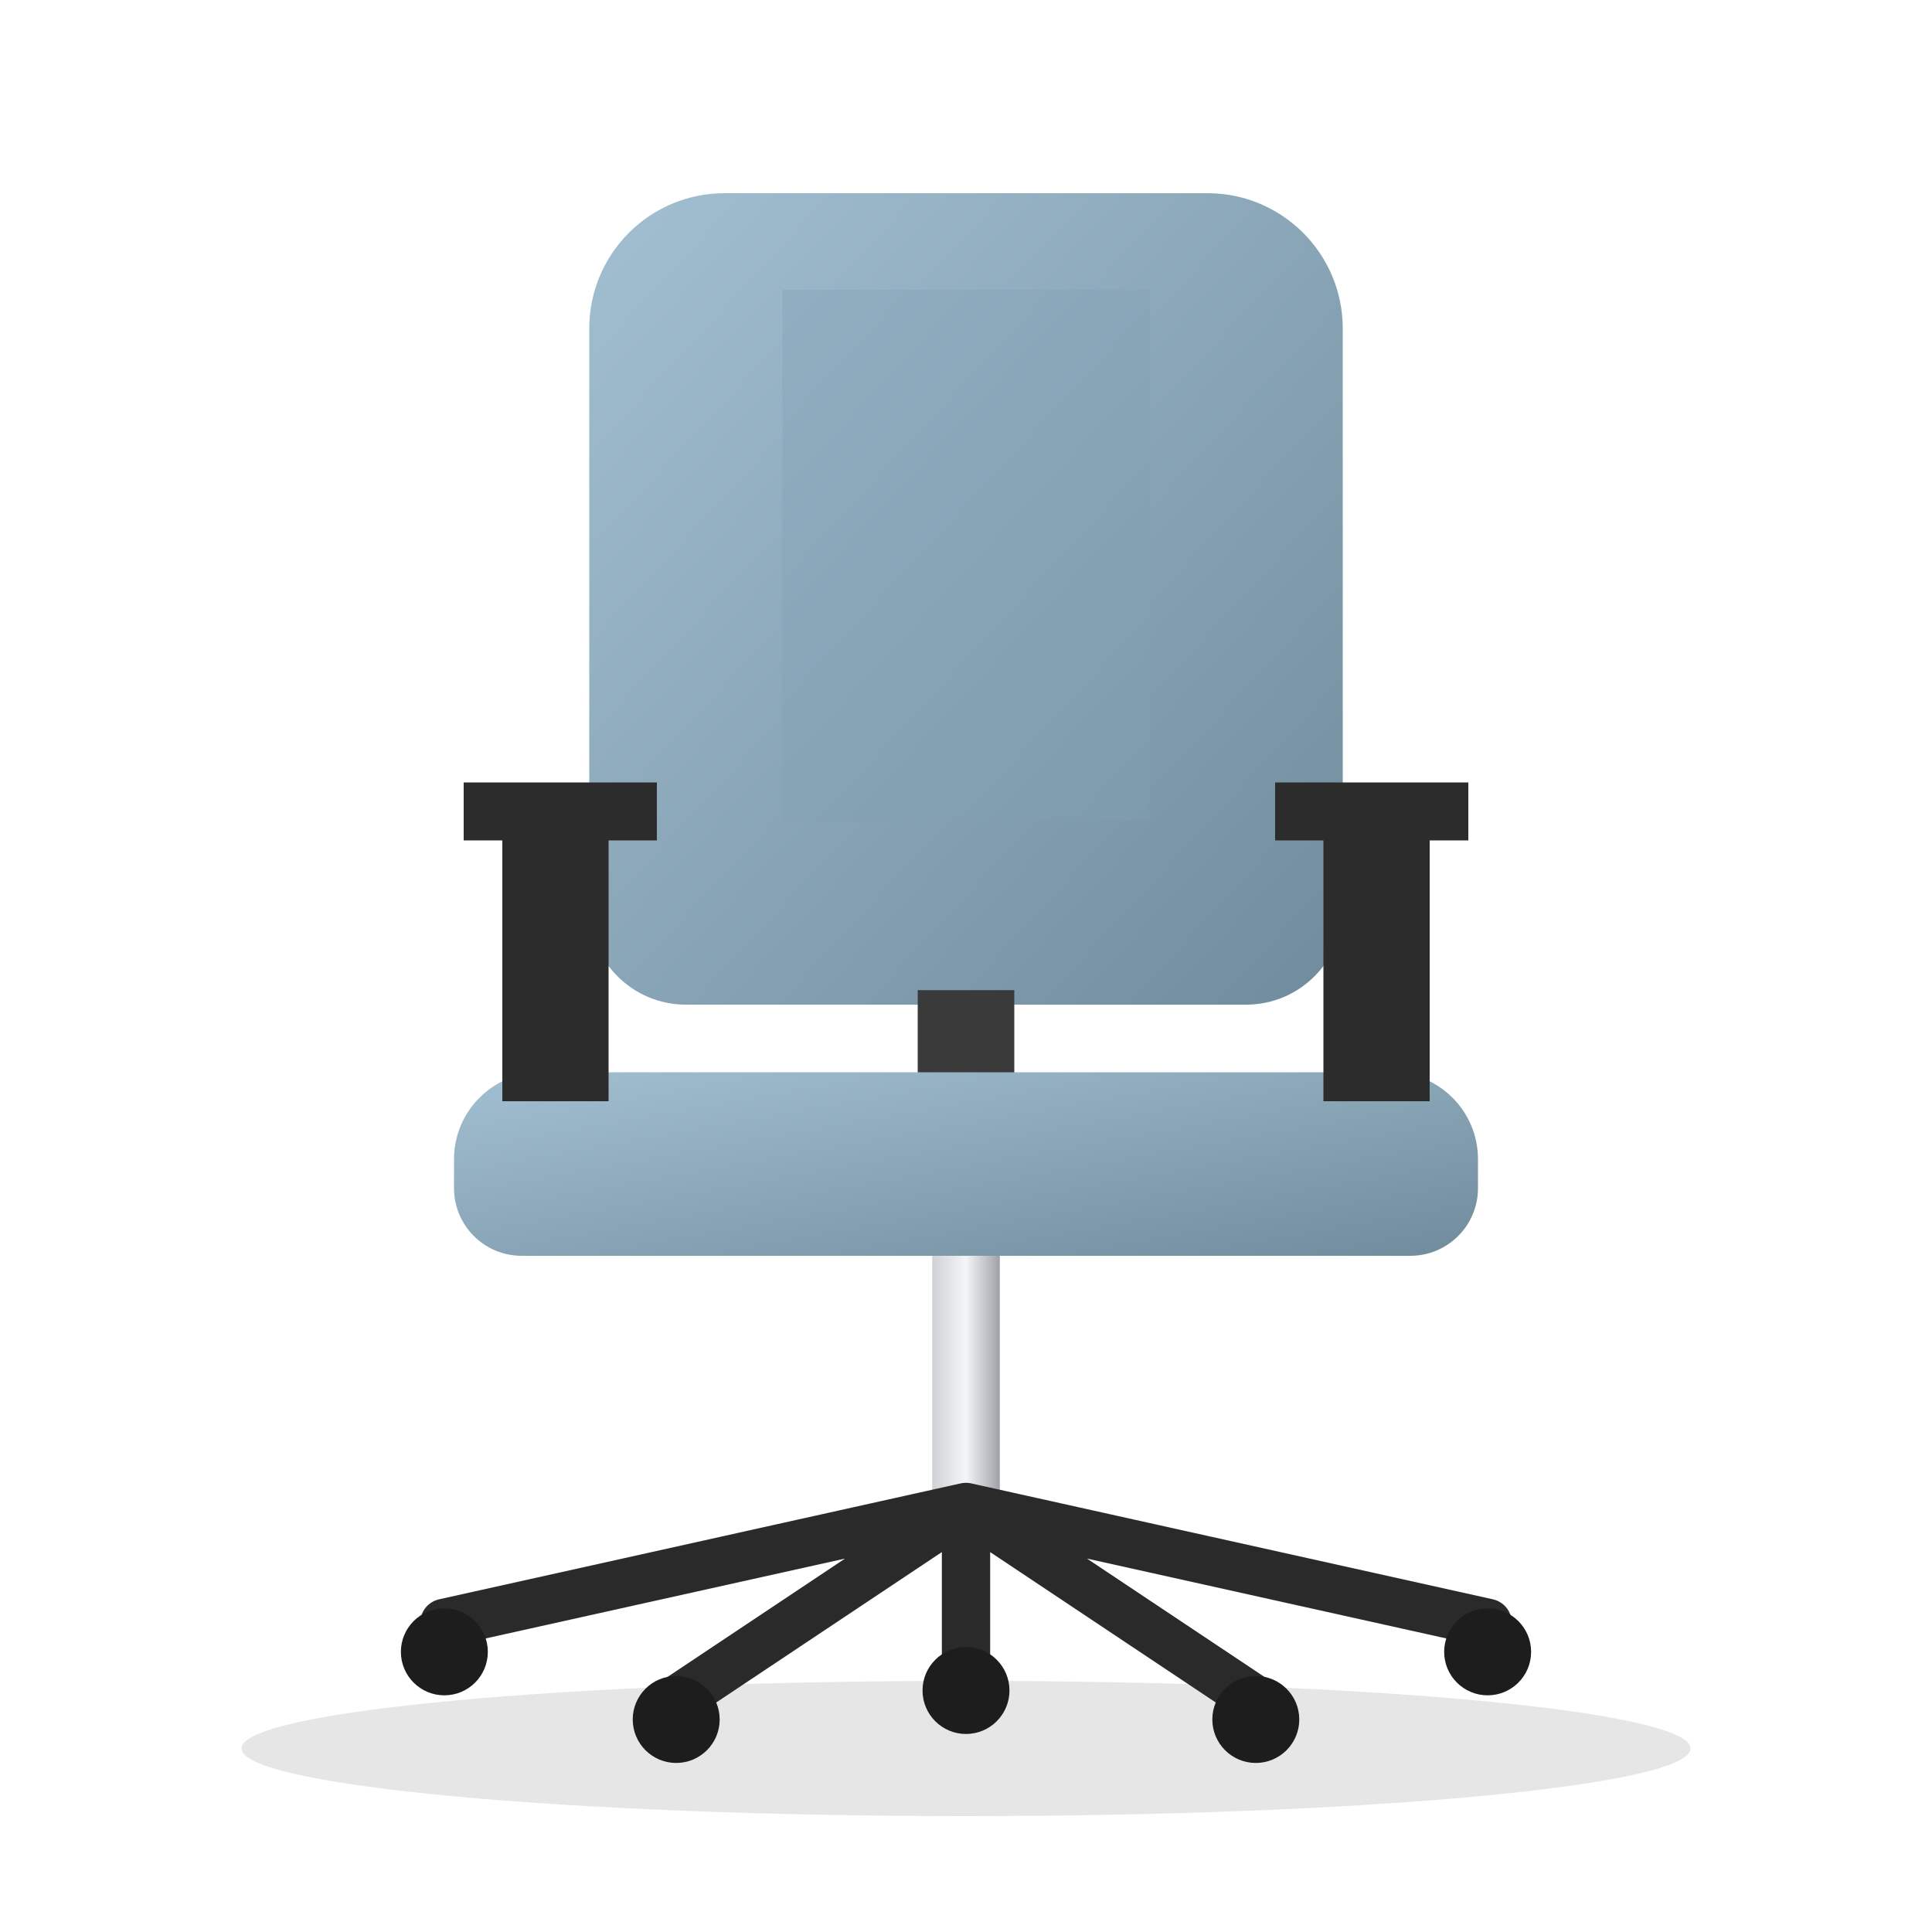
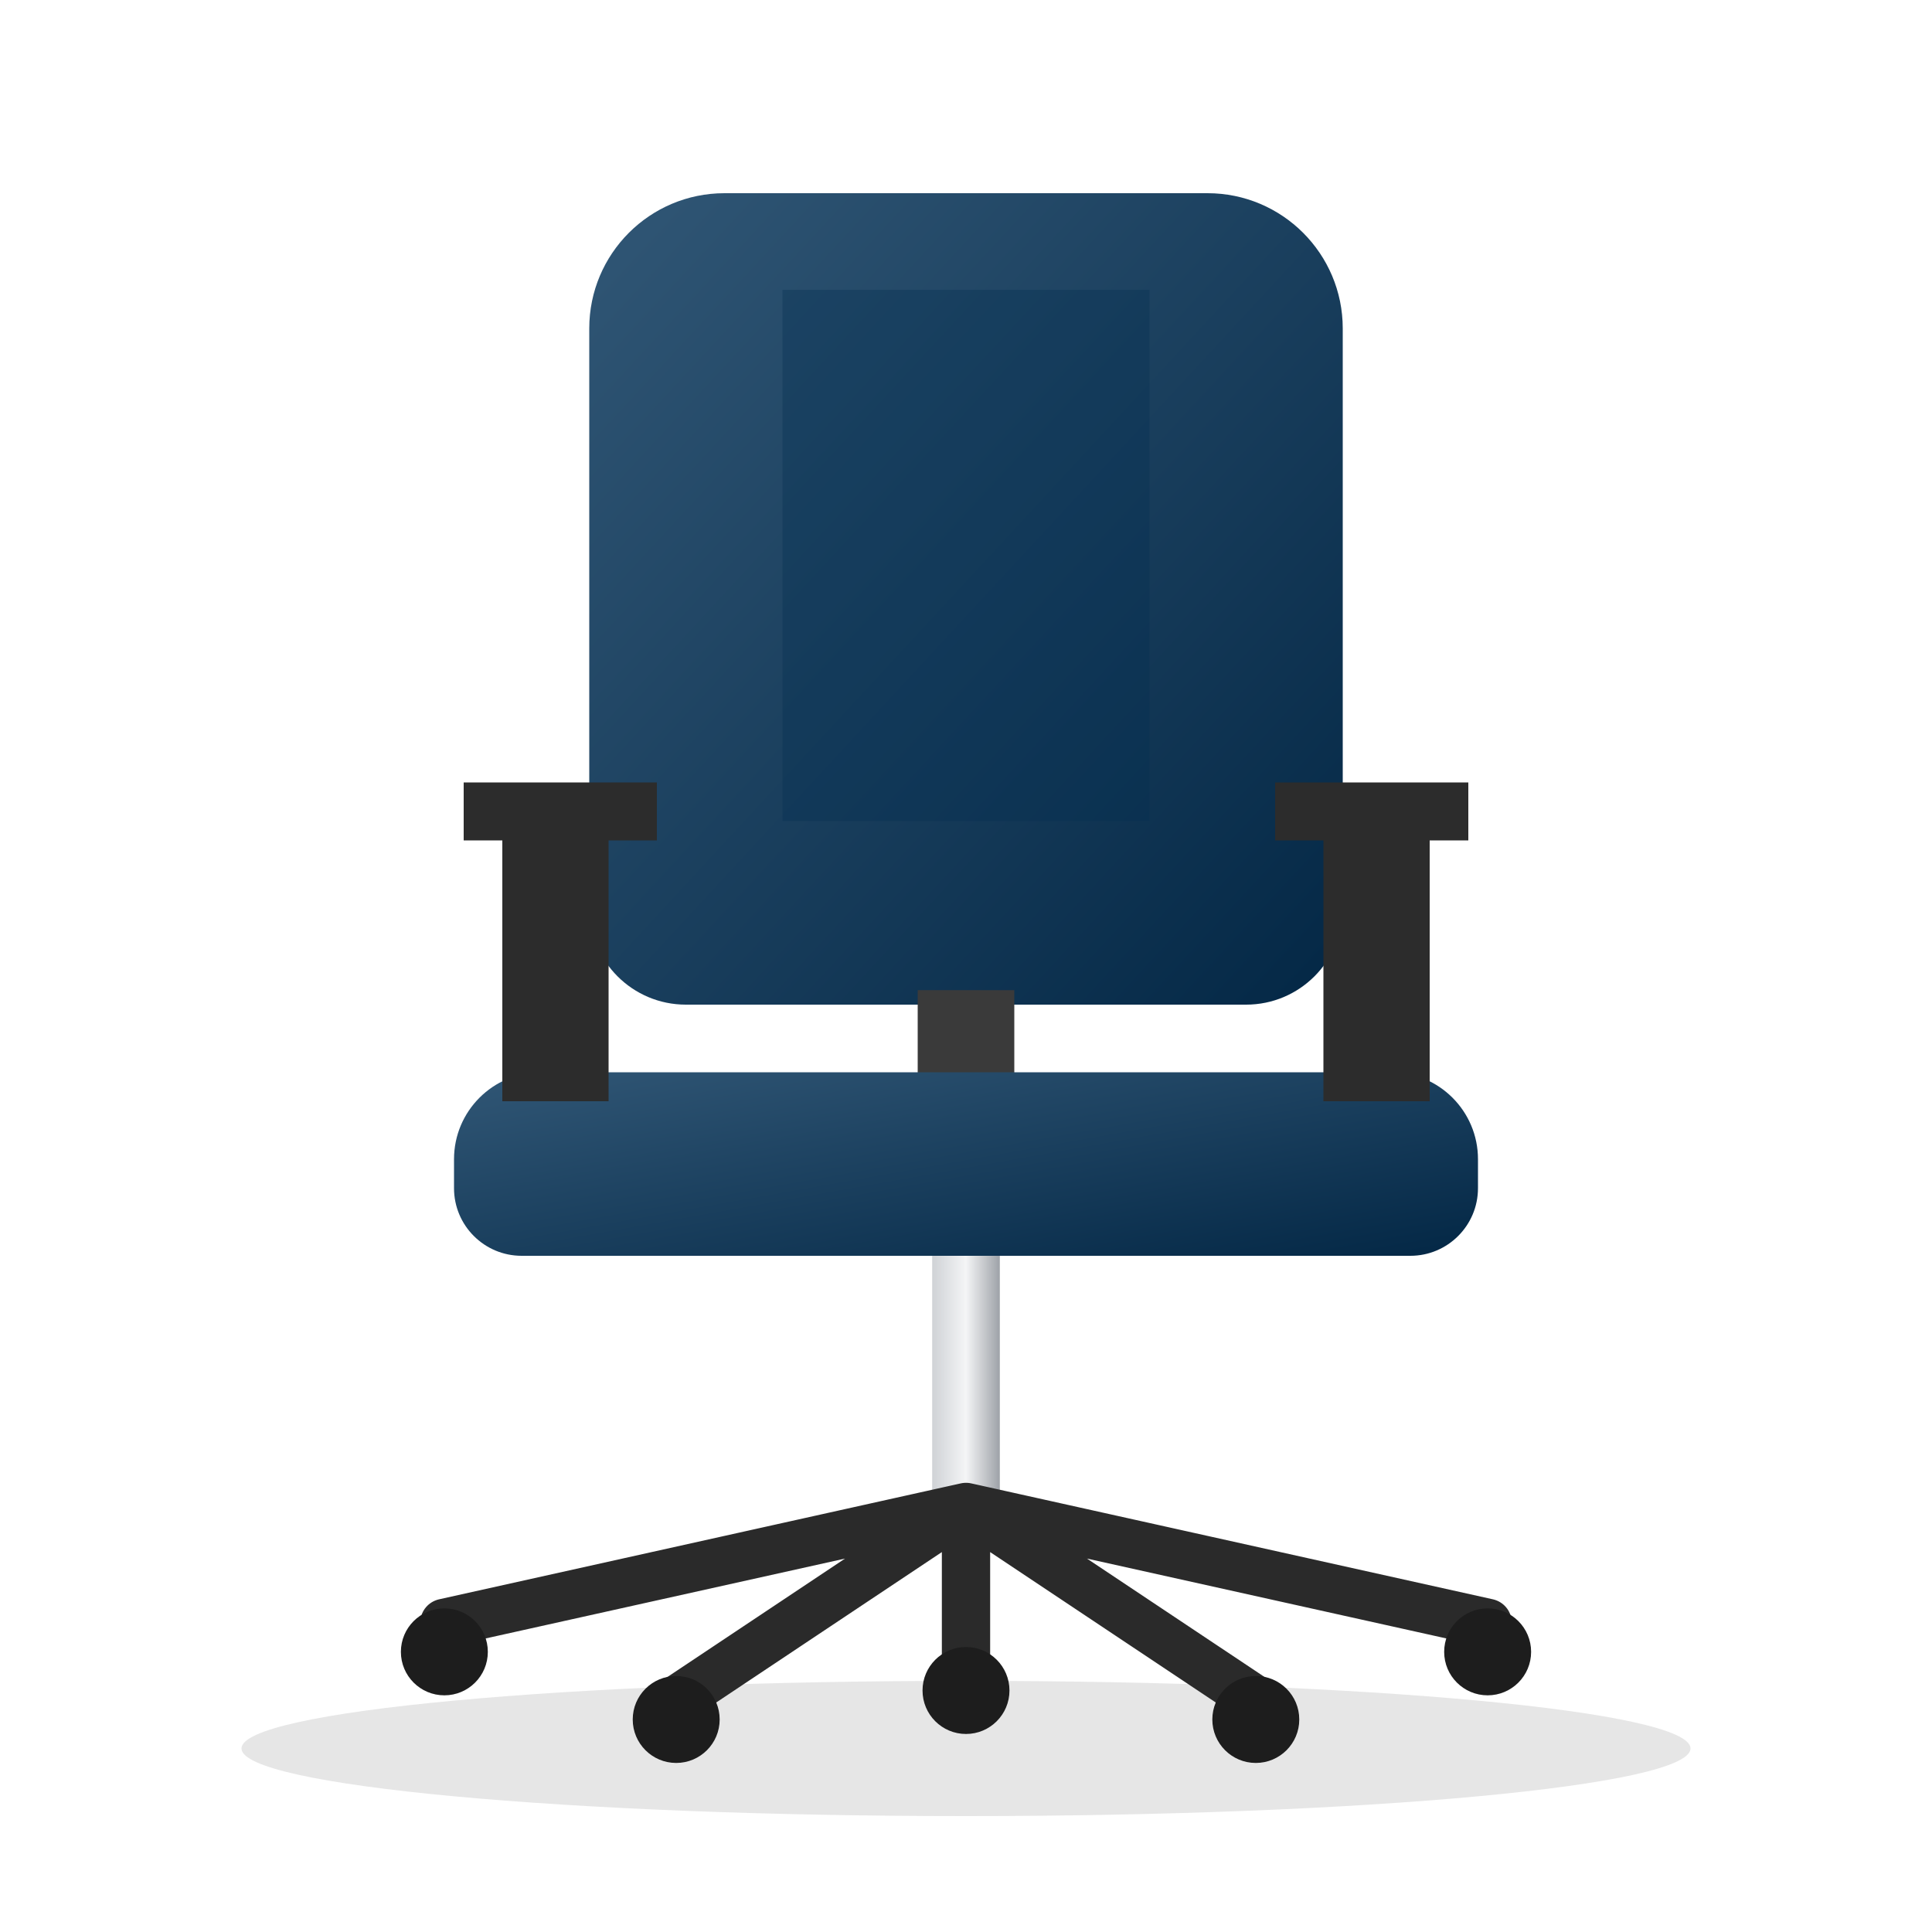
<svg xmlns="http://www.w3.org/2000/svg" viewBox="0 0 400 400">
  <defs>
    <linearGradient id="g" x1="0" y1="0" x2="1" y2="1">
-       <stop offset="0" stop-color="#a3c0d2" />
-       <stop offset="1" stop-color="#6f8b9c" />
+       <stop offset="0" stop-color="#315776" />
+       <stop offset="1" stop-color="#032745" />
    </linearGradient>
    <linearGradient id="m" x1="0" x2="1">
      <stop offset="0" stop-color="#cfd2d6" />
      <stop offset=".5" stop-color="#f4f5f6" />
      <stop offset="1" stop-color="#9ea2a8" />
    </linearGradient>
  </defs>
  <ellipse cx="200" cy="362" rx="150" ry="14" fill="#000" opacity=".10" />
  <path d="M150 40 h100 a28 28 0 0 1 28 28 v120 a20 20 0 0 1 -20 20 h-116 a20 20 0 0 1 -20 -20 v-120 a28 28 0 0 1 28 -28z" fill="url(#g)" />
-   <path d="M162 60 h76 v110 h-76z" fill="#80a1b4" opacity=".35" />
+   <path d="M162 60 h76 v110 h-76z" fill="#042d50" opacity=".35" />
  <rect x="190" y="205" width="20" height="30" fill="#3a3a3a" />
  <path d="M112 222 h176 a18 18 0 0 1 18 18 v6 a14 14 0 0 1 -14 14 h-184 a14 14 0 0 1 -14 -14 v-6 a18 18 0 0 1 18 -18z" fill="url(#g)" />
  <path d="M104 170 h22 v58 h-22z M274 170 h22 v58 h-22z" fill="#2c2c2c" />
  <path d="M96 162 h40 v12 h-40z M264 162 h40 v12 h-40z" fill="#2c2c2c" rx="6" />
  <rect x="193" y="260" width="14" height="52" fill="url(#m)" />
  <path d="M200 312 L92 336 M200 312 L308 336 M200 312 L140 352 M200 312 L260 352 M200 312 L200 344" stroke="#2a2a2a" stroke-width="10" stroke-linecap="round" />
  <circle cx="92" cy="342" r="9" fill="#1d1d1d" />
  <circle cx="308" cy="342" r="9" fill="#1d1d1d" />
  <circle cx="140" cy="356" r="9" fill="#1d1d1d" />
  <circle cx="260" cy="356" r="9" fill="#1d1d1d" />
  <circle cx="200" cy="350" r="9" fill="#1d1d1d" />
</svg>
